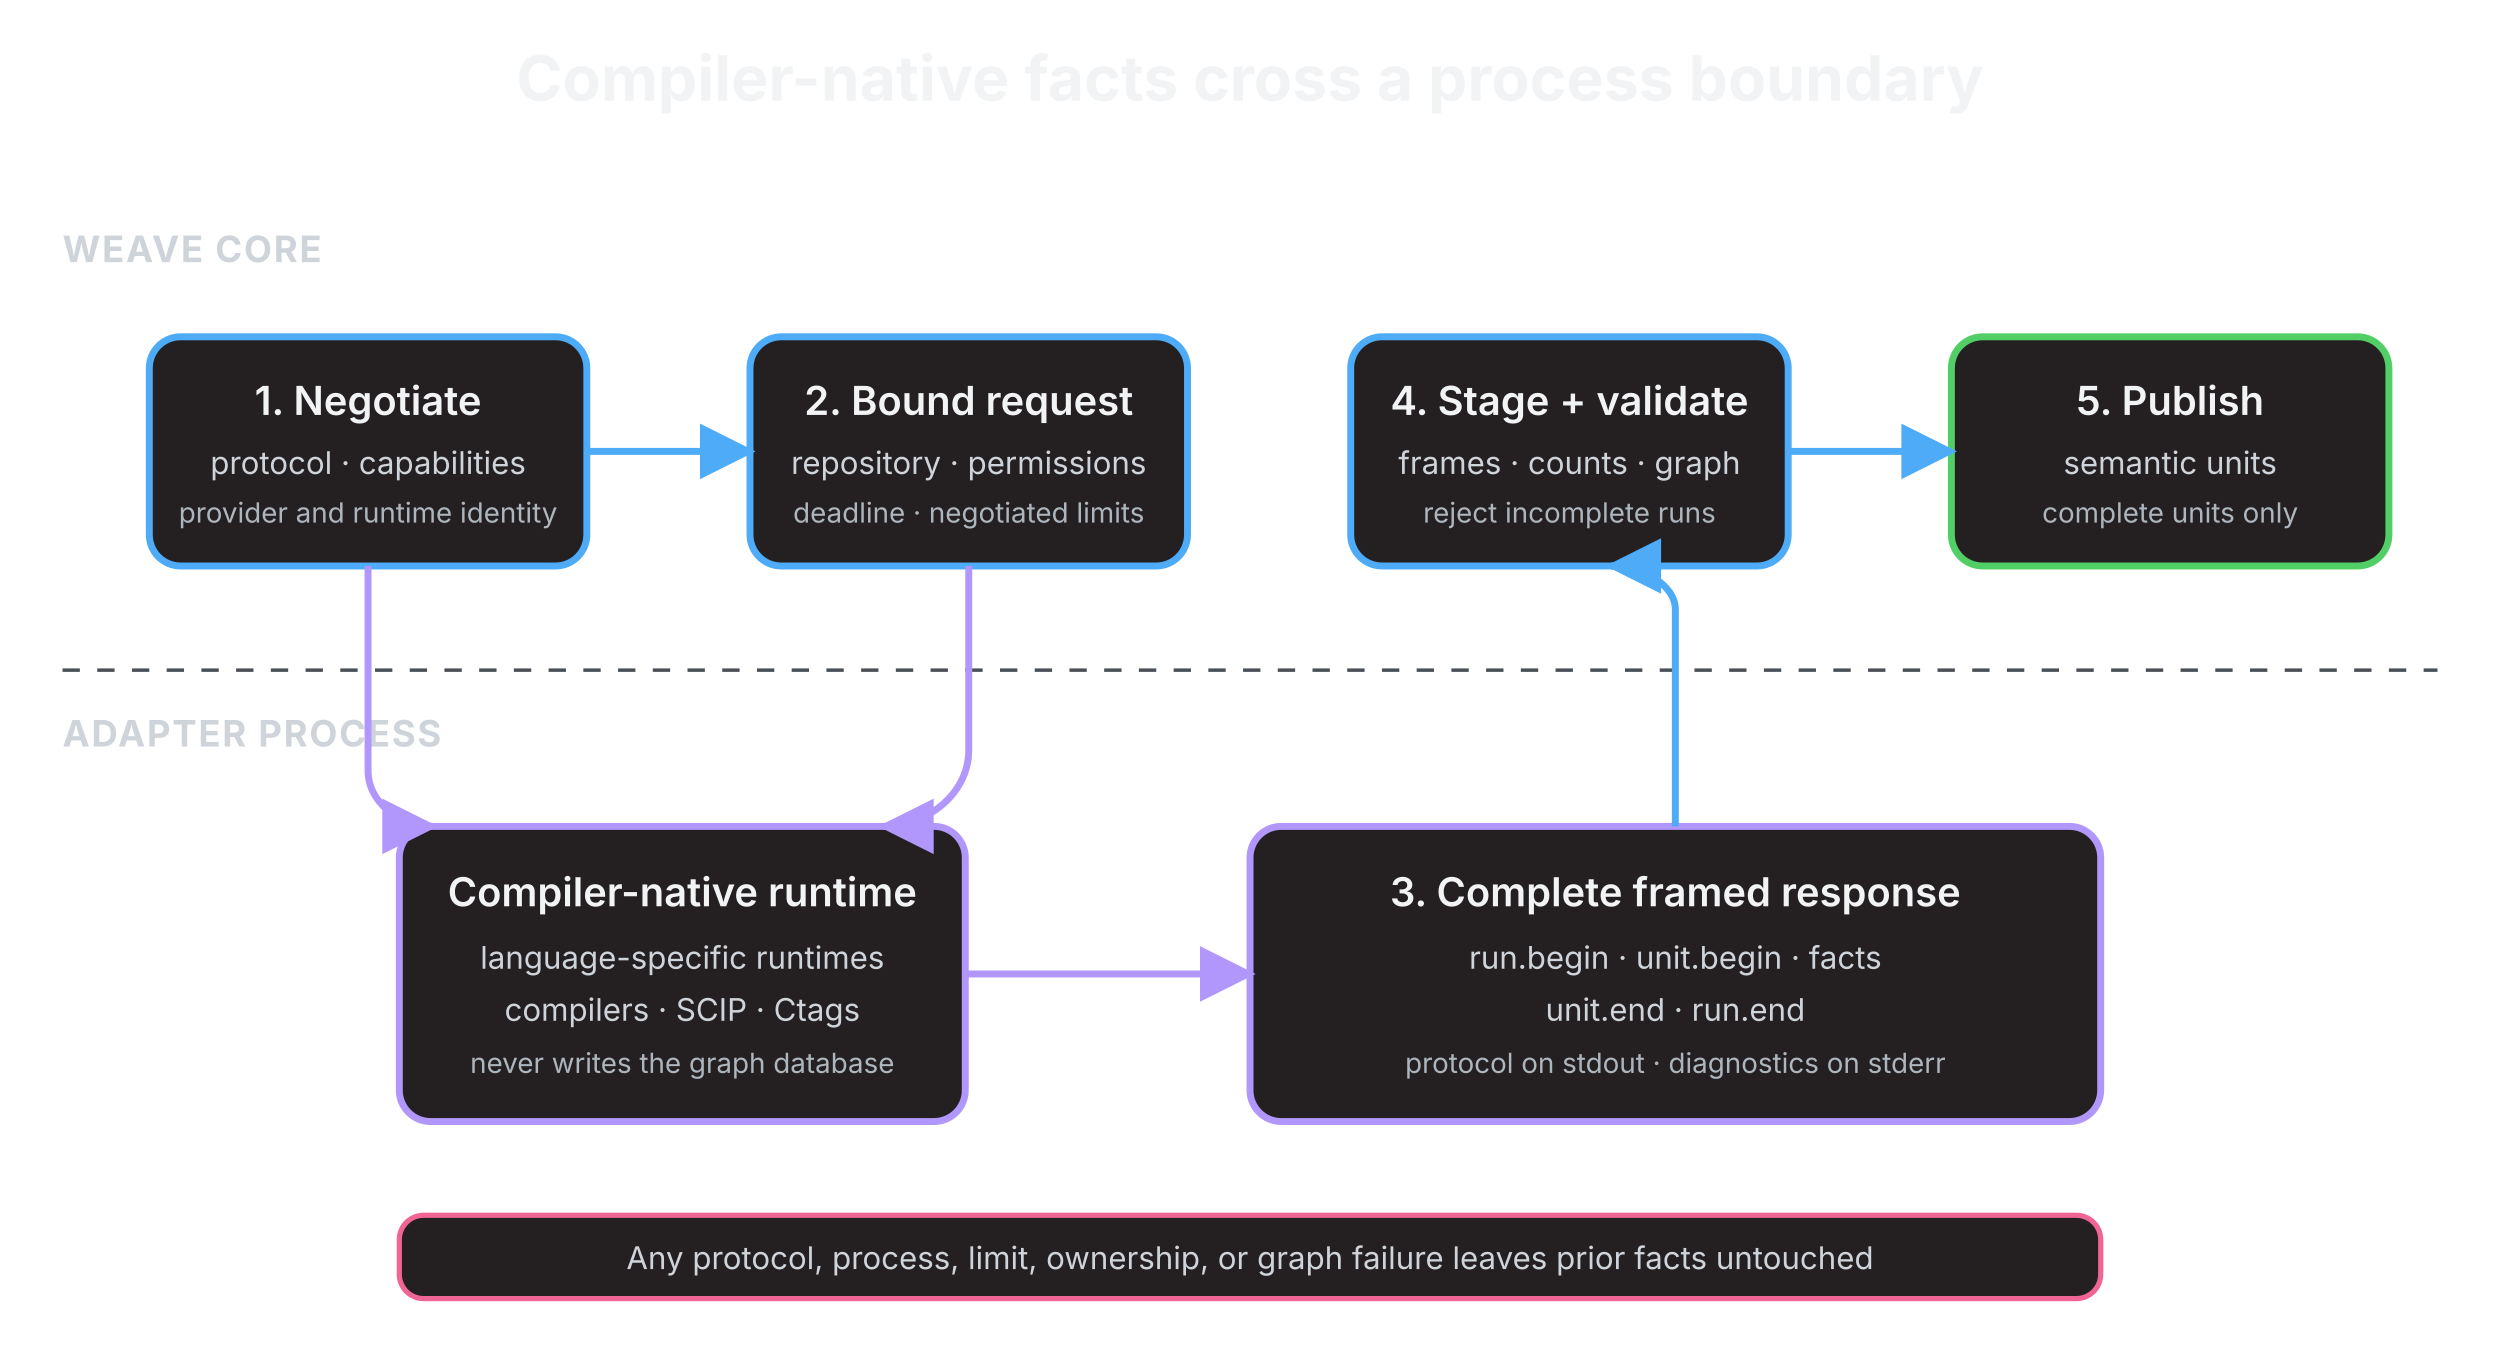
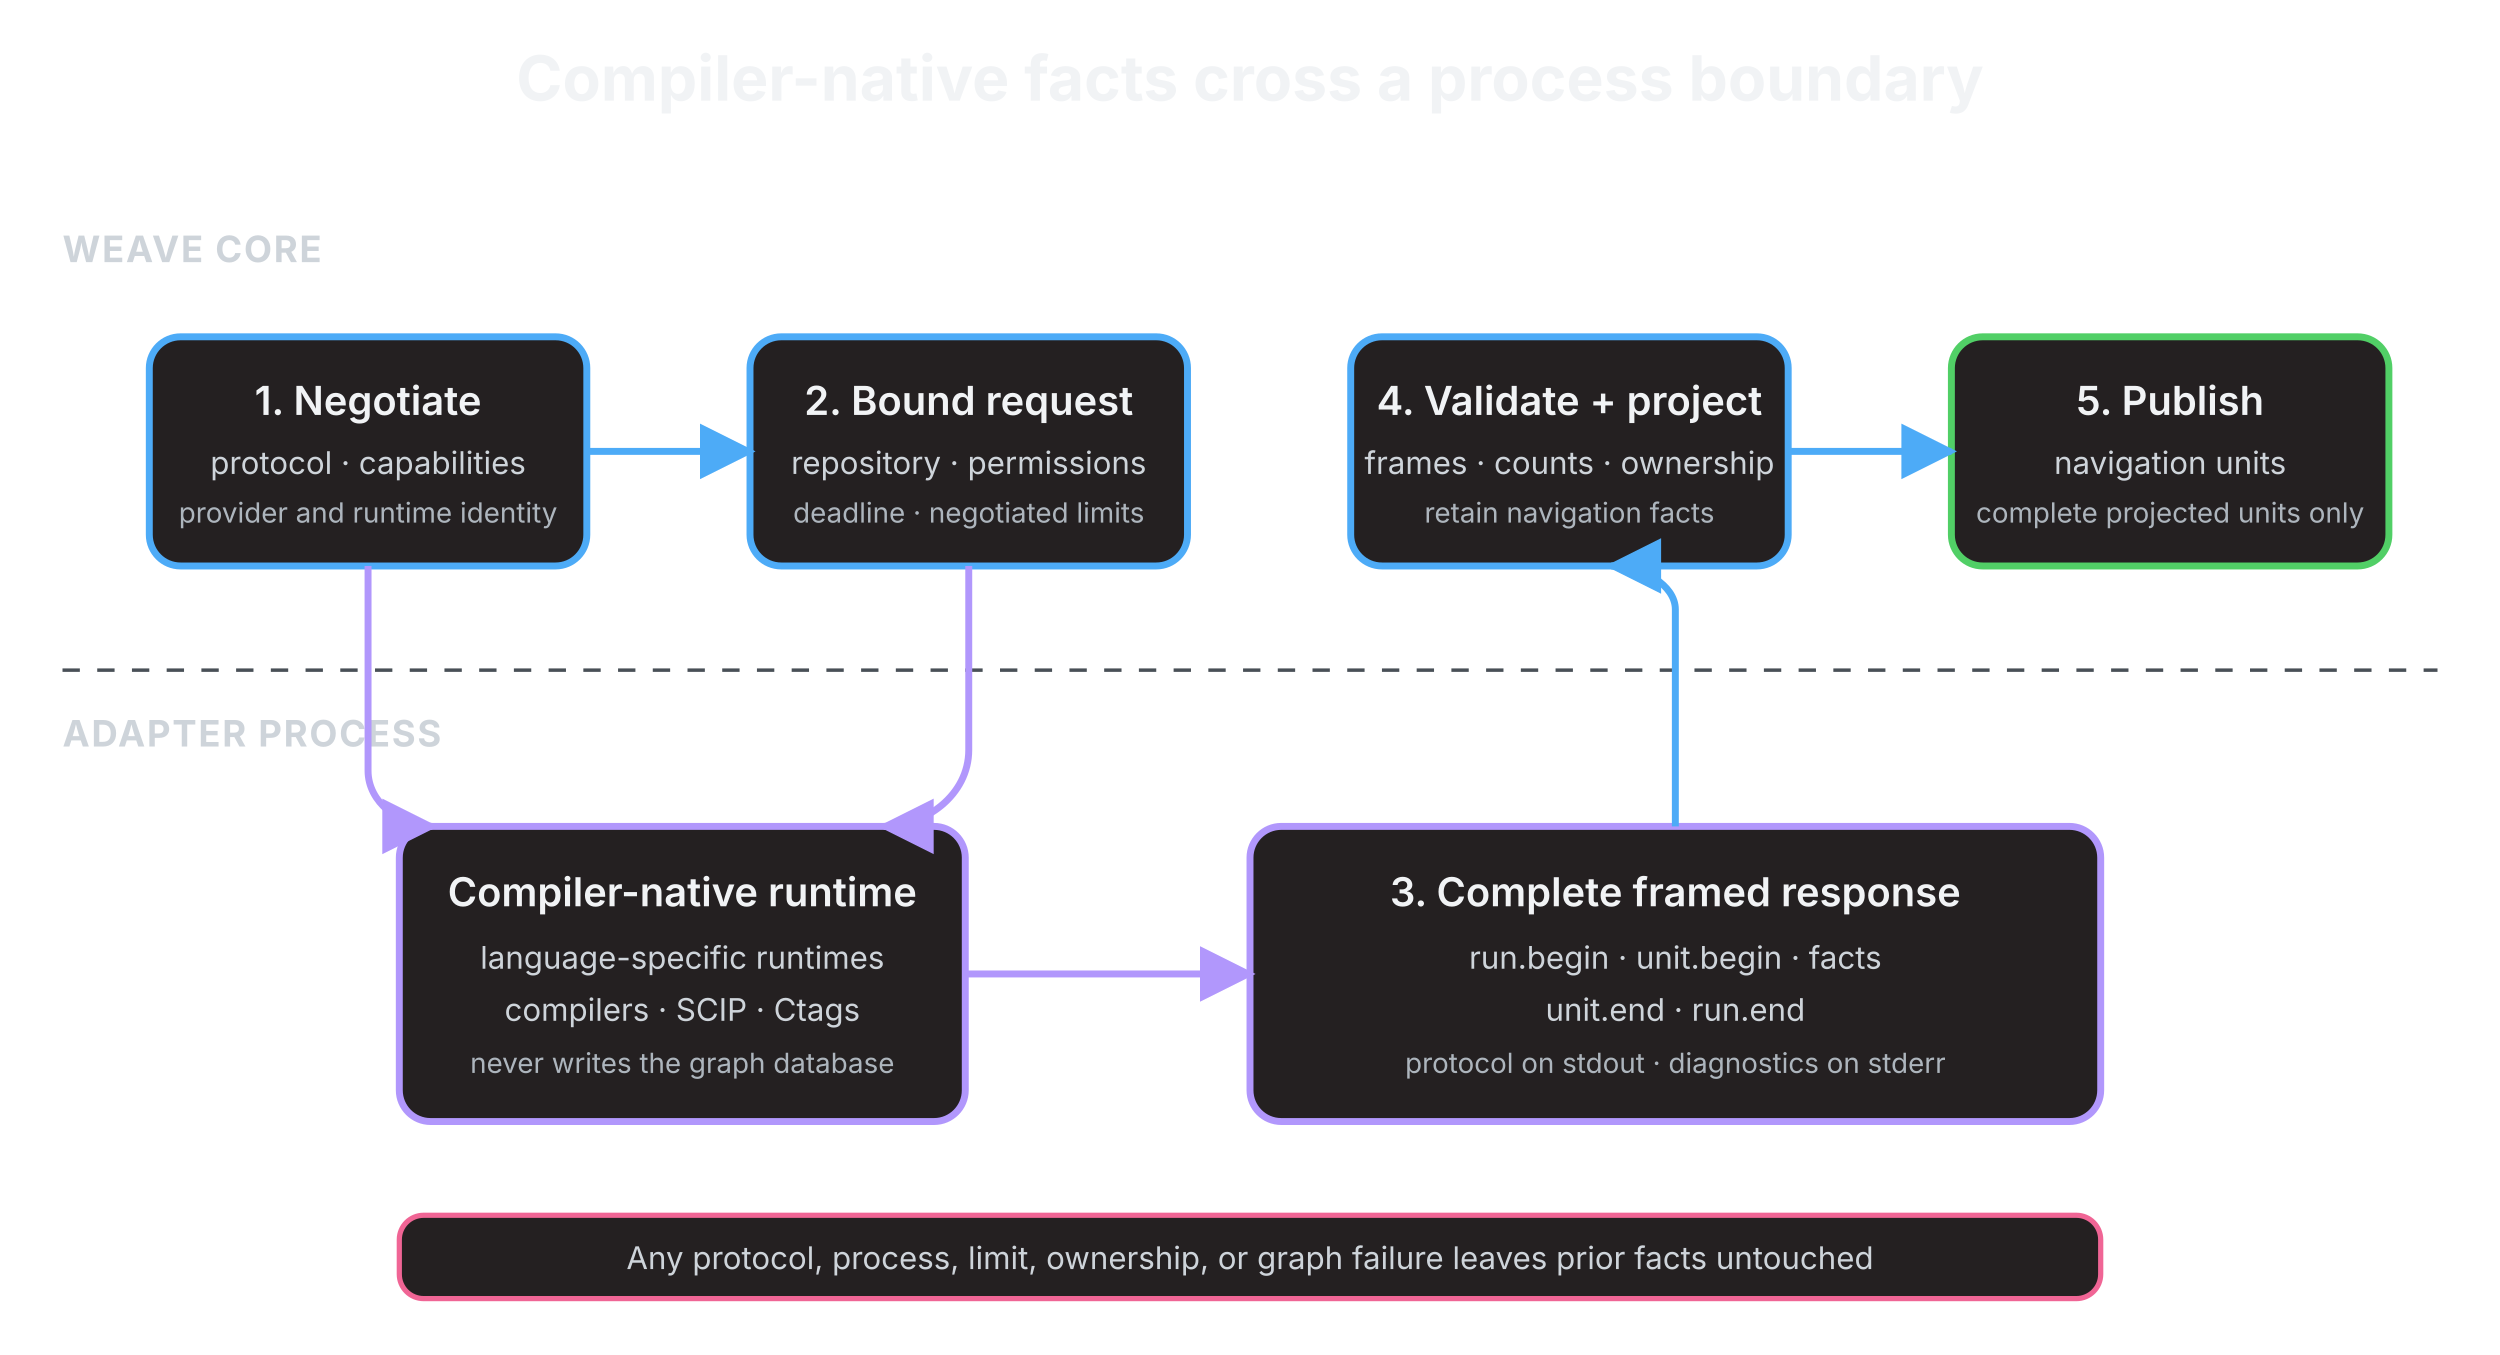
<svg xmlns="http://www.w3.org/2000/svg" viewBox="0 0 1440 780" role="img" aria-labelledby="title desc">
  <defs>
    <marker id="adapter-arrow-blue" viewBox="0 0 10 10" refX="9" refY="5" markerWidth="8" markerHeight="8" orient="auto-start-reverse">
      <path d="M 0 0 L 10 5 L 0 10 z" fill="#4dabf7" />
    </marker>
    <marker id="adapter-arrow-purple" viewBox="0 0 10 10" refX="9" refY="5" markerWidth="8" markerHeight="8" orient="auto-start-reverse">
      <path d="M 0 0 L 10 5 L 0 10 z" fill="#b197fc" />
    </marker>
    <style>
      .title { fill: #f1f3f5; font: 700 36px -apple-system, BlinkMacSystemFont, "Segoe UI", sans-serif; }
      .lane { fill: #ced4da; font: 700 21px -apple-system, BlinkMacSystemFont, "Segoe UI", sans-serif; letter-spacing: 1px; }
      .label { fill: #f1f3f5; font: 600 23px -apple-system, BlinkMacSystemFont, "Segoe UI", sans-serif; }
      .small { fill: #ced4da; font: 400 18px -apple-system, BlinkMacSystemFont, "Segoe UI", sans-serif; }
      .tiny { fill: #adb5bd; font: 400 16px -apple-system, BlinkMacSystemFont, "Segoe UI", sans-serif; }
      .box { fill: #242021; stroke-width: 4; rx: 18; }
      .line-blue { fill: none; stroke: #4dabf7; stroke-width: 4; marker-end: url(#adapter-arrow-blue); }
      .line-purple { fill: none; stroke: #b197fc; stroke-width: 4; marker-end: url(#adapter-arrow-purple); }
      .divider { stroke: #495057; stroke-width: 2; stroke-dasharray: 10 10; }
    </style>
  </defs>
  <text x="720" y="58" text-anchor="middle" class="title">Compiler-native facts cross a process boundary</text>
  <text x="36" y="151" class="lane">WEAVE CORE</text>
  <text x="36" y="430" class="lane">ADAPTER PROCESS</text>
  <line x1="36" y1="386" x2="1404" y2="386" class="divider" />
  <rect x="86" y="194" width="252" height="132" class="box" stroke="#4dabf7" />
  <text x="212" y="239" text-anchor="middle" class="label">1. Negotiate</text>
  <text x="212" y="273" text-anchor="middle" class="small">protocol · capabilities</text>
  <text x="212" y="301" text-anchor="middle" class="tiny">provider and runtime identity</text>
  <rect x="432" y="194" width="252" height="132" class="box" stroke="#4dabf7" />
  <text x="558" y="239" text-anchor="middle" class="label">2. Bound request</text>
  <text x="558" y="273" text-anchor="middle" class="small">repository · permissions</text>
  <text x="558" y="301" text-anchor="middle" class="tiny">deadline · negotiated limits</text>
  <rect x="778" y="194" width="252" height="132" class="box" stroke="#4dabf7" />
-   <text x="904" y="239" text-anchor="middle" class="label">4. Stage + validate</text>
-   <text x="904" y="273" text-anchor="middle" class="small">frames · counts · graph</text>
-   <text x="904" y="301" text-anchor="middle" class="tiny">reject incomplete runs</text>
+   <text x="904" y="239" text-anchor="middle" class="label">4. Validate + project</text>
+   <text x="904" y="273" text-anchor="middle" class="small">frames · counts · ownership</text>
+   <text x="904" y="301" text-anchor="middle" class="tiny">retain navigation facts</text>
  <rect x="1124" y="194" width="252" height="132" class="box" stroke="#51cf66" />
  <text x="1250" y="239" text-anchor="middle" class="label">5. Publish</text>
-   <text x="1250" y="273" text-anchor="middle" class="small">semantic units</text>
-   <text x="1250" y="301" text-anchor="middle" class="tiny">complete units only</text>
+   <text x="1250" y="273" text-anchor="middle" class="small">navigation units</text>
+   <text x="1250" y="301" text-anchor="middle" class="tiny">complete projected units only</text>
  <rect x="230" y="476" width="326" height="170" class="box" stroke="#b197fc" />
  <text x="393" y="522" text-anchor="middle" class="label">Compiler-native runtime</text>
  <text x="393" y="558" text-anchor="middle" class="small">language-specific runtimes</text>
  <text x="393" y="588" text-anchor="middle" class="small">compilers · SCIP · Ctags</text>
  <text x="393" y="618" text-anchor="middle" class="tiny">never writes the graph database</text>
  <rect x="720" y="476" width="490" height="170" class="box" stroke="#b197fc" />
  <text x="965" y="522" text-anchor="middle" class="label">3. Complete framed response</text>
  <text x="965" y="558" text-anchor="middle" class="small">run.begin · unit.begin · facts</text>
  <text x="965" y="588" text-anchor="middle" class="small">unit.end · run.end</text>
  <text x="965" y="618" text-anchor="middle" class="tiny">protocol on stdout · diagnostics on stderr</text>
  <path d="M212 326 V444 C212 462 230 476 249 476" class="line-purple" />
  <path d="M338 260 H432" class="line-blue" />
  <path d="M558 326 V432 C558 458 533 476 509 476" class="line-purple" />
  <path d="M556 561 H720" class="line-purple" />
  <path d="M965 476 V351 C965 337 946 326 928 326" class="line-blue" />
  <path d="M1030 260 H1124" class="line-blue" />
  <rect x="230" y="700" width="980" height="48" fill="#242021" stroke="#f06595" stroke-width="3" rx="14" />
  <text x="720" y="731" text-anchor="middle" class="small">Any protocol, process, limit, ownership, or graph failure leaves prior facts untouched</text>
</svg>
